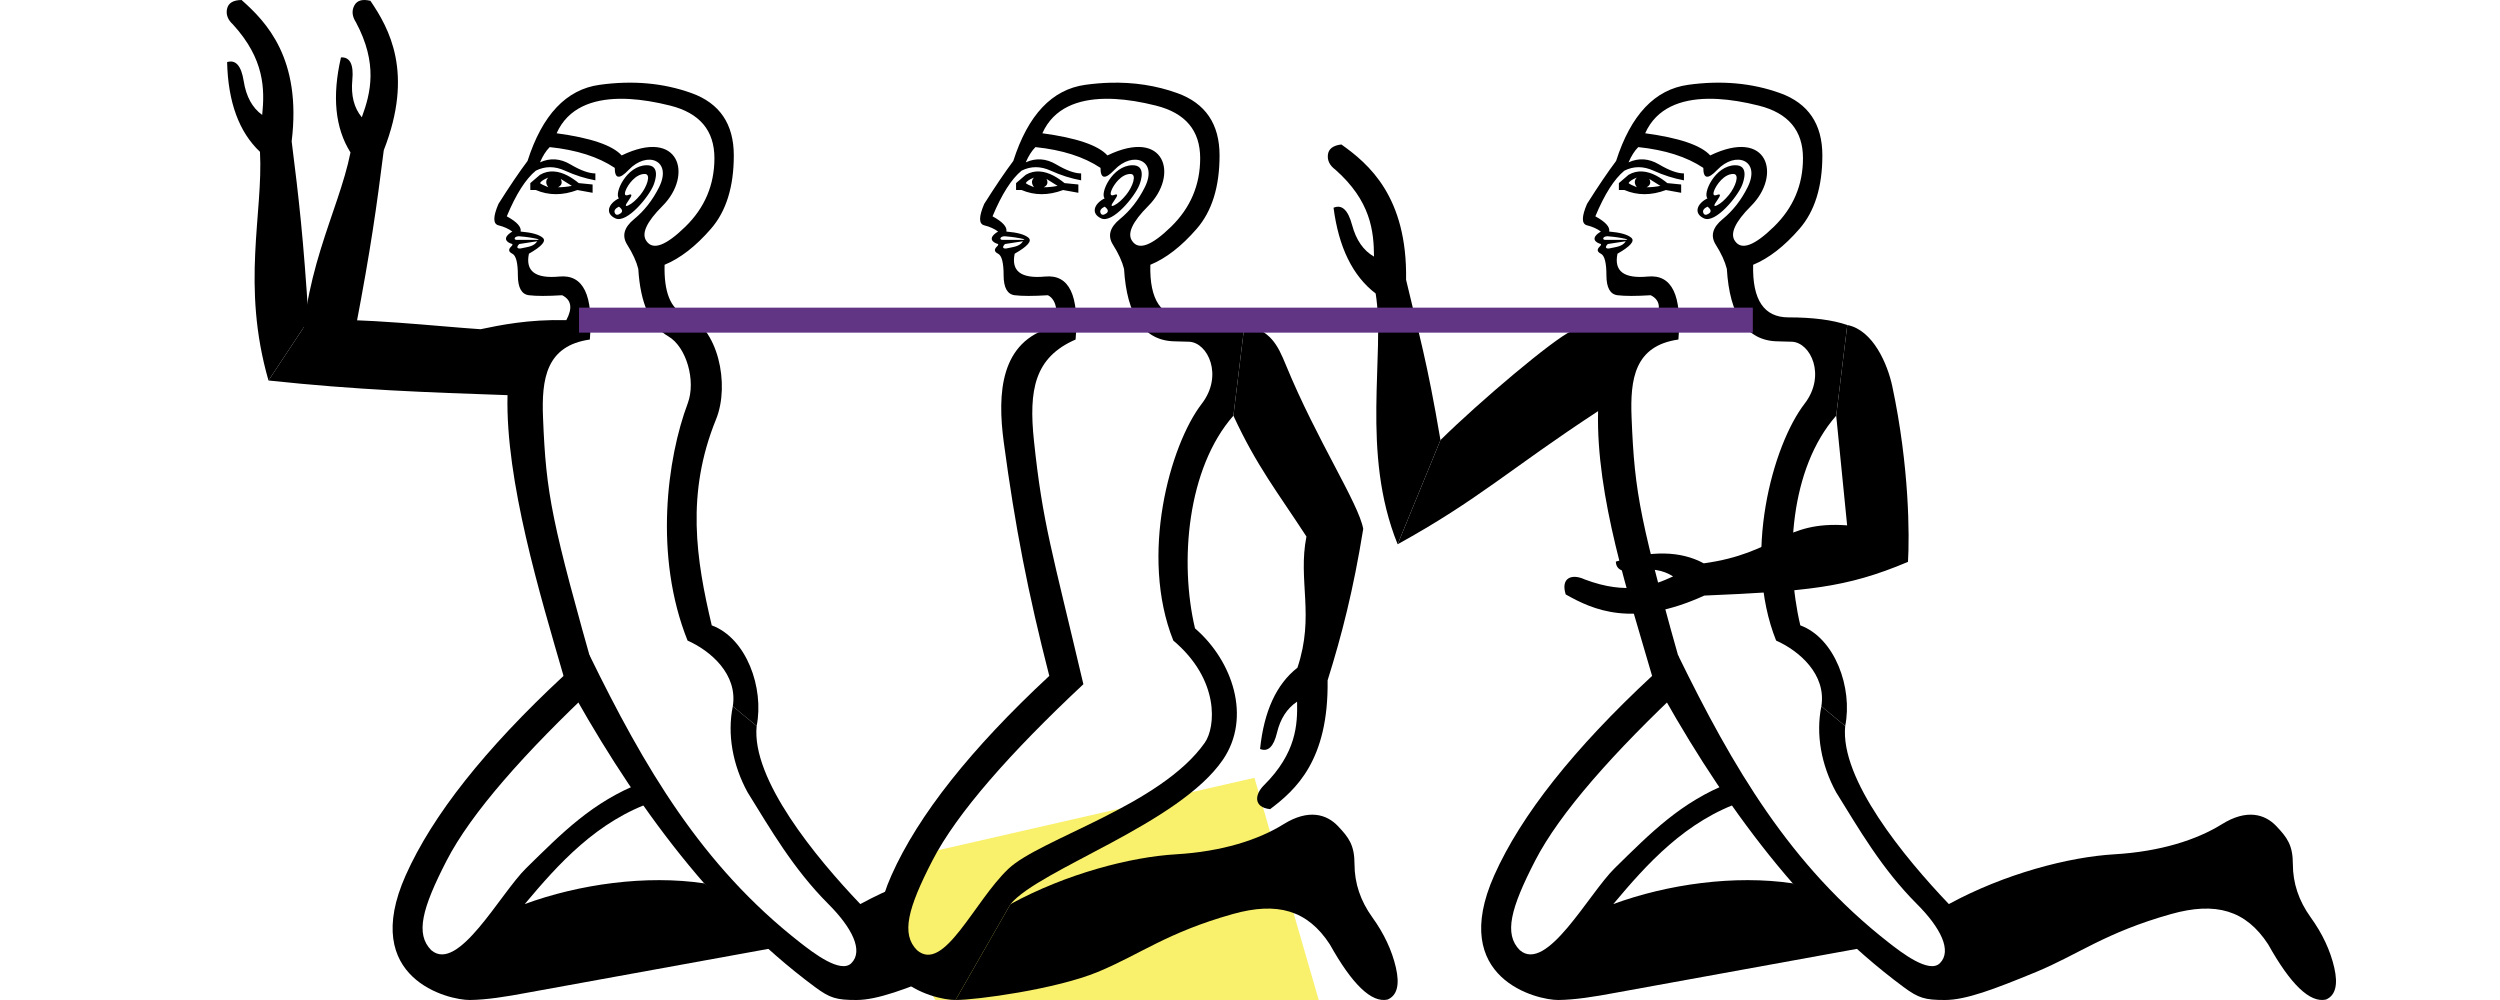
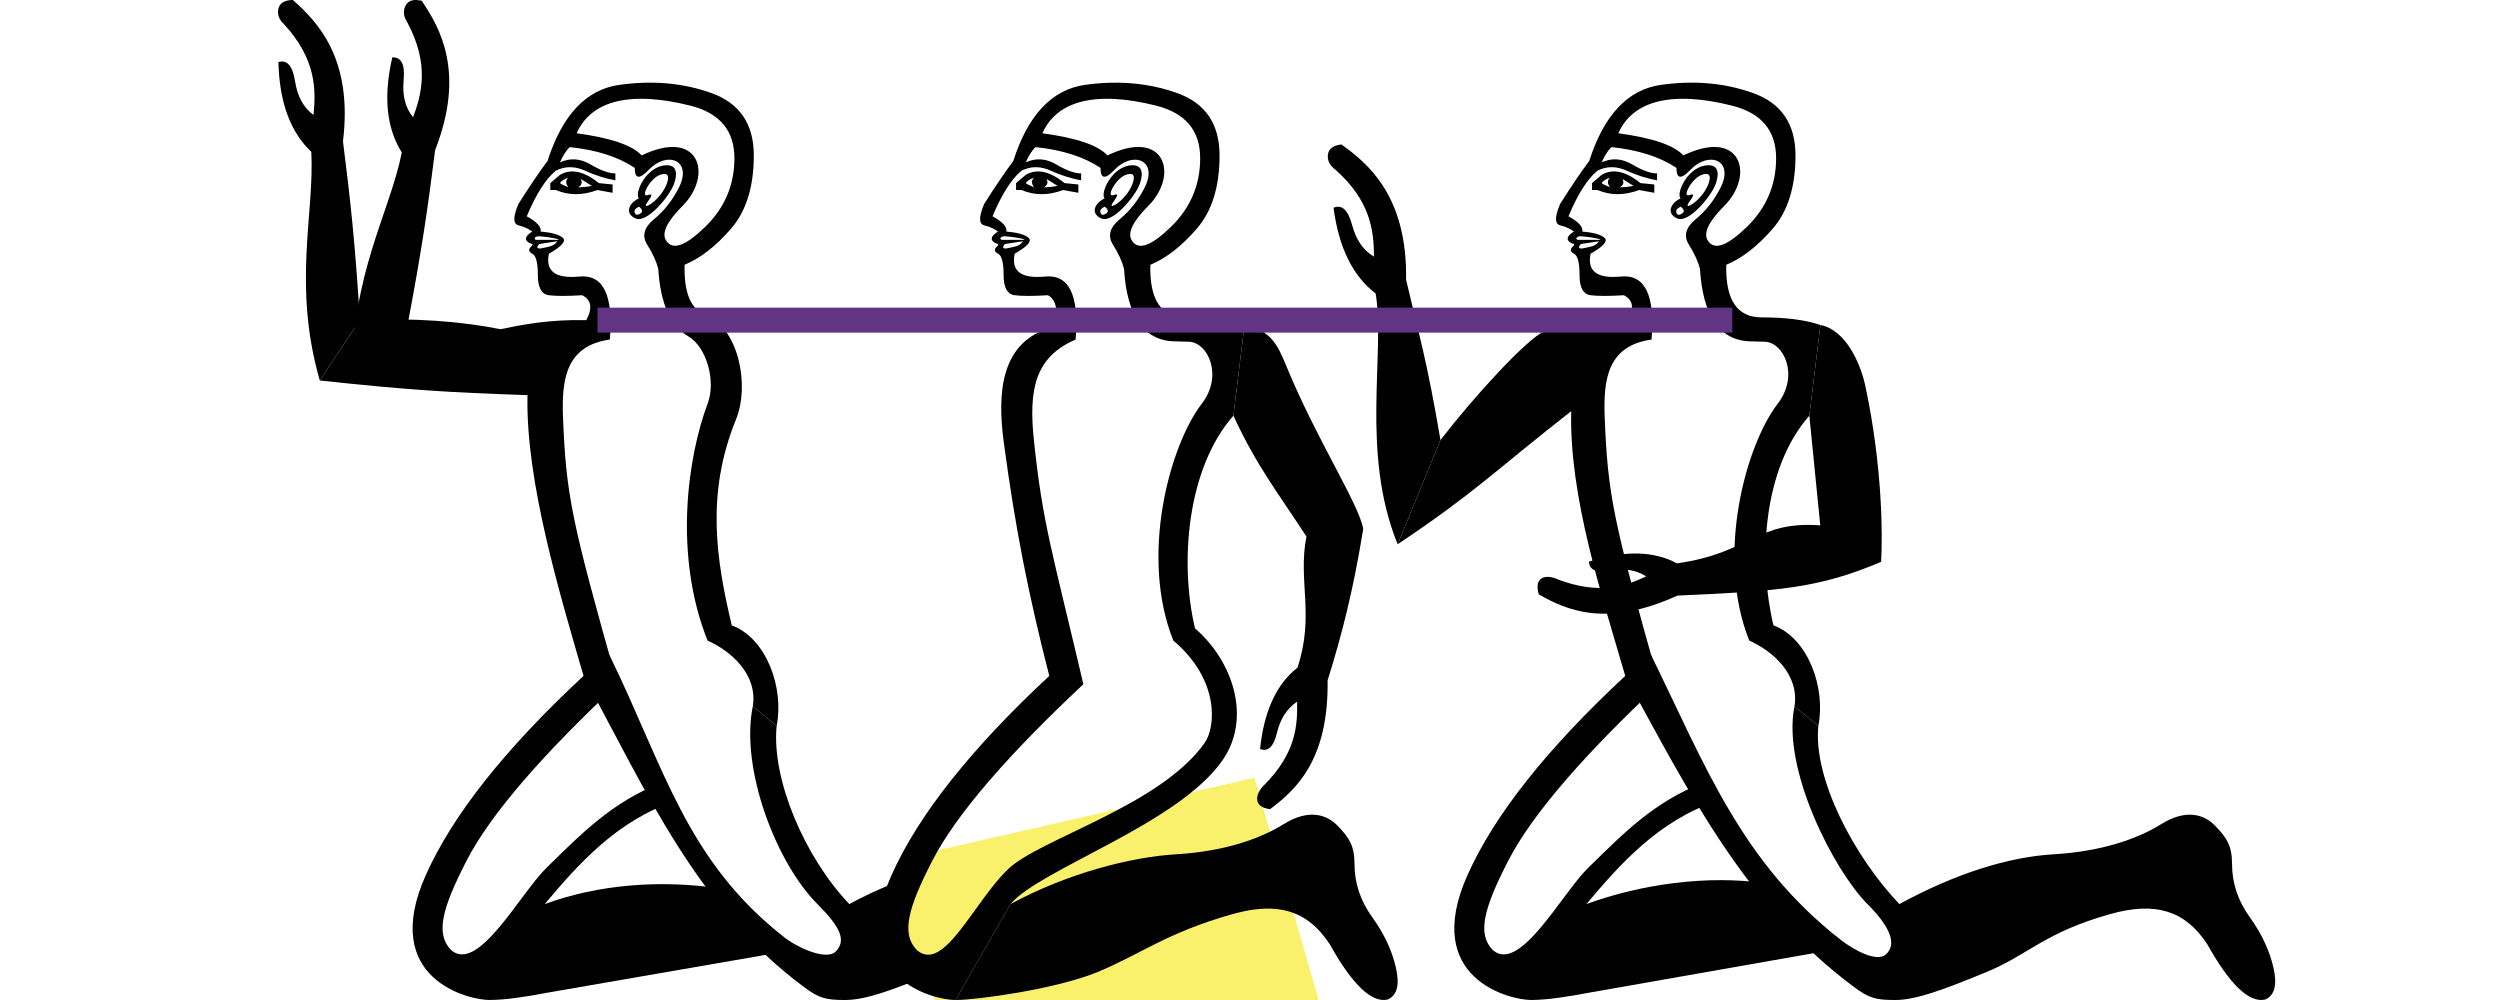
<svg xmlns="http://www.w3.org/2000/svg" width="2500" height="1000" version="1.1" id="svg1">
  <defs id="defs1" />
-   <path id="path18" style="fill:#000000;stroke:none;stroke-width:1" d="m 1847.281,324.994 c -14.766,-5.076 -34.378,-7.615 -58.834,-7.615 -24.456,0 -36.222,-17.535 -35.299,-52.604 15.688,-6.46 31.146,-18.456 46.373,-35.99 15.227,-17.534 22.842,-41.988 22.842,-73.365 0,-31.377 -14.074,-52.142 -42.221,-62.293 -28.147,-10.151 -58.832,-12.919 -92.055,-8.305 -33.223,4.614 -57.219,29.99 -71.984,76.133 -8.306,11.074 -17.994,25.38 -29.068,42.914 -5.537,12.92 -5.537,20.069 0,21.453 5.537,1.384 10.152,3.464 13.844,6.232 -11.299,6.779 -5.017,11.203 0,12.457 0.306,0.814 0.142,1.245 -1.383,2.77 -2.769,2.769 -2.309,5.074 1.383,6.92 3.691,1.846 5.539,9.001 5.539,21.459 0,12.458 3.689,19.147 11.072,20.07 7.383,0.923 18.457,0.923 33.223,0 9.229,4.614 10.612,12.919 4.152,24.916 -37.837,-0.923 -65.752,2.769 -83.748,11.074 -17.996,8.306 -90.684,69.466 -130.647,108.854 l -42.821,104.19 c 81.525,-44.956 111.563,-74.916 200.433,-133.114 -2.14,85.519 30.544,183.602 54.014,264.754 -78.442,72.905 -131.044,139.353 -157.807,199.338 -46.332,103.847 43.209,124.963 64.075,124.75 16.746,-0.17 36.32,-3.288 57.935,-7.369 l 254.208,-46.22 -77.782,-63.052 c -57.871,-8.649 -125.246,0.805 -179.411,20.719 33.318,-39.755 72.277,-83.498 130.109,-102.868 l -13.305,-18.509 c -49.373,19.38 -79.143,49.938 -115.281,85.354 -26.253,25.728 -68.03,105.375 -94.997,82.163 -16.15,-16.15 -9.168,-41.977 15.287,-89.503 24.456,-47.527 78.15,-108.196 151.055,-176.487 -46.277,-163.512 -51.526,-189.55 -54.603,-266.764 -1.537,-38.555 3.066,-71.673 46.818,-77.929 3.691,-44.297 -6.461,-65.292 -30.455,-62.984 -23.994,2.307 -34.143,-5.308 -30.451,-22.842 12.92,-7.383 17.535,-12.688 13.844,-15.918 -3.691,-3.23 -11.076,-5.306 -22.15,-6.229 0.923,-4.614 -3.691,-9.691 -13.842,-15.229 9.229,-22.148 18.919,-37.374 29.07,-45.68 9.228,-4.614 18.917,-4.614 29.068,0 10.151,4.614 20.304,7.844 30.455,9.689 v -6.922 c -6.46,0 -14.765,-3 -24.916,-8.998 -10.151,-5.999 -20.304,-6.69 -30.455,-2.076 2.769,-6.46 5.998,-11.537 9.69,-15.229 26.763,2.769 48.447,9.69 65.059,20.764 0,11.074 4.615,11.766 13.844,2.076 18.629,-19.561 43.973,-9.736 30.453,17.305 -6.46,12.92 -14.765,23.534 -24.916,31.84 -10.151,8.306 -12.457,16.842 -6.92,25.609 5.537,8.767 9.229,16.84 11.074,24.223 2.769,46.142 19.34,71.947 50.717,72.408 5.03,0.074 9.838,0.187 14.416,0.4 18.762,0.873 34.309,33.804 12.582,62.012 -31.893,41.408 -62.384,151.932 -28.441,236.824 23.113,10.274 50.349,33.77 45.246,65.732 l 23.846,19.707 c 7.619,-38.244 -10.274,-87.891 -44.908,-100.648 -15.655,-66.114 -10.423,-157.057 35.902,-209.699 z M 1707.148,98.797 c 3.676,-0.076 7.367,0.005 11.045,0.213 12.228,0.692 25.725,2.885 40.49,6.576 29.531,7.383 44.299,24.916 44.299,52.602 0,26.763 -9.691,49.603 -29.07,68.521 -19.38,18.918 -32.298,23.764 -38.758,14.535 -5.537,-7.383 -0.232,-19.149 15.918,-35.299 30.835,-30.835 17.064,-78.477 -40.836,-50.525 -9.229,-10.151 -30.915,-17.536 -65.061,-22.15 11.442,-25.744 36.242,-33.941 61.973,-34.473 z M 1607.427,236.248 c 1.37,-0.044 9.991,0.962 14.244,1.812 1.829,0.366 5.482,0.875 5.506,1.799 h -22.146 c -2.82,0 -2.614,-3.45 2.397,-3.611 z m 18.369,4.996 c -3.222,5.31 -9.773,5.697 -15.226,6.92 -3.795,1.063 -6.756,-0.167 -2.772,-4.152 z m 109.225,-76.004 c -20.002,0.409 -32.494,28.149 -27.553,33.091 -10.727,5.364 -14.127,15.225 -3.462,20.072 11.483,5.219 33.469,-21.734 38.065,-33.223 1.775,-4.437 7.108,-20.23 -7.05,-19.941 z m -1.618,8.73 c 6.655,0.121 2.033,12.942 -4.481,20.903 -4.153,5.076 -8.077,8.534 -11.768,10.38 -3.691,1.846 -3.691,0.229 0,-4.846 3.691,-5.076 3.691,-6.918 0,-5.534 -3.691,1.384 -4.612,-0.232 -2.766,-4.846 2.008,-5.019 9.621,-16.228 19.015,-16.057 z m -25.935,32.669 c 3.691,2.769 4.15,5.074 1.382,6.92 -2.769,1.846 -4.615,1.615 -5.538,-0.692 -0.923,-2.307 0.465,-4.382 4.156,-6.228 z m -65.308,-35.182 c -4.449,-0.228 -9.044,0.685 -13.598,3.341 l -9.69,8.306 v 6.922 h 5.538 c 12.92,5.537 26.763,5.537 41.529,0 l 15.226,2.768 v -8.306 l -13.845,-1.384 c -6.305,-5.123 -15.374,-11.145 -25.161,-11.647 z m -5.294,6.109 c -2.769,2.769 -2.769,5.999 0,9.69 -4.614,-1.846 -7.381,-3.229 -8.304,-4.152 0.923,-1.846 3.69,-3.693 8.304,-5.538 z m 12.46,1.386 11.074,6.922 c -4.614,0.923 -9.228,1.382 -13.842,1.382 3.691,-1.846 4.614,-4.613 2.768,-8.304 z" />
-   <path id="path13" style="fill:#000000;stroke:none;stroke-width:1" d="m 1677.983,655.032 -25.886,20.875 c 63.35,116.335 144.525,231.977 251.533,311.172 14.912,11.036 21.286,12.922 41.23,12.922 20.943,0 49.232,-10.716 91.238,-28.029 41.997,-17.334 68.968,-39.374 135.041,-57.935 44.687,-12.553 74.745,-3.839 97.014,30.29 22.542,40.35 41.81,58.762 57.804,55.232 9.483,-4.076 12.249,-14.718 8.299,-31.927 -3.951,-17.209 -11.831,-34.008 -23.642,-50.395 -11.812,-16.387 -17.73,-34.067 -17.752,-53.041 -0.02,-18.975 -5.596,-26.613 -16.725,-38.259 -11.127,-11.641 -29.217,-17.326 -54.273,-1.707 -25.057,15.615 -61.592,27.377 -107.471,30.066 -45.879,2.69 -109.942,19.549 -165.535,49.774 -44.527,-46.657 -108.996,-124.918 -103.648,-178.059 l -23.846,-19.707 c -5.702,27.808 -0.184,58.636 14.752,85.961 22.529,36.208 45.42,76.374 80.851,111.805 23.564,23.564 35.319,46.739 22.952,59.106 -10.781,10.781 -38.36,-10.534 -51.326,-20.684 -98.651,-77.039 -155.929,-175.621 -210.612,-287.461 z" />
+   <path id="path18" style="fill:#000000;stroke:none;stroke-width:1" d="m 1820.41,324.994 c -14.766,-5.076 -34.378,-7.615 -58.834,-7.615 -24.456,0 -36.222,-17.535 -35.299,-52.604 15.688,-6.46 31.146,-18.456 46.373,-35.99 15.227,-17.534 22.842,-41.988 22.842,-73.365 0,-31.377 -14.074,-52.142 -42.221,-62.293 -28.147,-10.151 -58.832,-12.919 -92.055,-8.305 -33.223,4.614 -57.219,29.99 -71.984,76.133 -8.306,11.074 -17.994,25.38 -29.068,42.914 -5.537,12.92 -5.537,20.069 0,21.453 5.537,1.384 10.152,3.464 13.844,6.232 -11.299,6.779 -5.017,11.203 0,12.457 0.306,0.814 0.142,1.245 -1.383,2.77 -2.769,2.769 -2.309,5.074 1.383,6.92 3.691,1.846 5.539,9.001 5.539,21.459 0,12.458 3.689,19.147 11.072,20.07 7.383,0.923 18.457,0.923 33.223,0 9.229,4.614 10.612,12.919 4.152,24.916 -37.837,-0.923 -65.752,2.769 -83.748,11.074 -17.996,8.306 -70.178,65.223 -103.777,108.854 l -42.821,104.19 c 78.696,-52.734 93.885,-70.673 173.563,-133.114 -2.14,85.519 30.544,183.602 54.014,264.754 -78.442,72.905 -131.044,139.353 -157.807,199.338 -46.332,103.847 43.209,124.963 64.075,124.75 16.746,-0.17 36.32,-3.288 57.935,-7.369 l 237.208,-41.72 -60.782,-67.552 c -57.871,-8.649 -125.246,0.805 -179.411,20.719 33.318,-39.755 72.277,-83.498 130.109,-102.868 l -13.305,-18.509 c -49.373,19.38 -79.143,49.938 -115.281,85.354 -26.253,25.728 -68.03,105.375 -94.997,82.163 -16.15,-16.15 -9.168,-41.977 15.287,-89.503 24.456,-47.527 78.15,-108.196 151.055,-176.487 -46.277,-163.512 -51.526,-189.55 -54.603,-266.764 -1.537,-38.555 3.066,-71.673 46.818,-77.929 3.691,-44.297 -6.461,-65.292 -30.455,-62.984 -23.994,2.307 -34.143,-5.308 -30.451,-22.842 12.92,-7.383 17.535,-12.688 13.844,-15.918 -3.691,-3.23 -11.076,-5.306 -22.15,-6.229 0.923,-4.614 -3.691,-9.691 -13.842,-15.229 9.229,-22.148 18.919,-37.374 29.07,-45.68 9.228,-4.614 18.917,-4.614 29.068,0 10.151,4.614 20.304,7.844 30.455,9.689 v -6.922 c -6.46,0 -14.765,-3 -24.916,-8.998 -10.151,-5.999 -20.304,-6.69 -30.455,-2.076 2.769,-6.46 5.998,-11.537 9.69,-15.229 26.763,2.769 48.447,9.69 65.059,20.764 0,11.074 4.615,11.766 13.844,2.076 18.629,-19.561 43.973,-9.736 30.453,17.305 -6.46,12.92 -14.765,23.534 -24.916,31.84 -10.151,8.306 -12.457,16.842 -6.92,25.609 5.537,8.767 9.229,16.84 11.074,24.223 2.769,46.142 19.34,71.947 50.717,72.408 5.03,0.074 9.838,0.187 14.416,0.4 18.762,0.873 34.309,33.804 12.582,62.012 -31.893,41.408 -62.384,151.932 -28.441,236.824 23.113,10.274 50.349,33.77 45.246,65.732 l 23.846,19.707 c 7.619,-38.244 -10.274,-87.891 -44.908,-100.648 -15.655,-66.114 -10.423,-157.057 35.902,-209.699 z M 1680.278,98.797 c 3.676,-0.076 7.367,0.005 11.045,0.213 12.228,0.692 25.725,2.885 40.49,6.576 29.531,7.383 44.299,24.916 44.299,52.602 0,26.763 -9.691,49.603 -29.07,68.521 -19.38,18.918 -32.298,23.764 -38.758,14.535 -5.537,-7.383 -0.232,-19.149 15.918,-35.299 30.835,-30.835 17.064,-78.477 -40.836,-50.525 -9.229,-10.151 -30.915,-17.536 -65.061,-22.15 11.442,-25.744 36.242,-33.941 61.973,-34.473 z m -99.721,137.451 c 1.37,-0.044 9.991,0.962 14.244,1.812 1.829,0.366 5.482,0.875 5.506,1.799 h -22.146 c -2.82,0 -2.614,-3.45 2.397,-3.611 z m 18.369,4.996 c -3.222,5.31 -9.773,5.697 -15.226,6.92 -3.795,1.063 -6.756,-0.167 -2.772,-4.152 z m 109.225,-76.004 c -20.002,0.409 -32.494,28.149 -27.553,33.091 -10.727,5.364 -14.127,15.225 -3.462,20.072 11.483,5.219 33.469,-21.734 38.065,-33.223 1.775,-4.437 7.108,-20.23 -7.05,-19.941 z m -1.618,8.73 c 6.655,0.121 2.033,12.942 -4.481,20.903 -4.153,5.076 -8.077,8.534 -11.768,10.38 -3.691,1.846 -3.691,0.229 0,-4.846 3.691,-5.076 3.691,-6.918 0,-5.534 -3.691,1.384 -4.612,-0.232 -2.766,-4.846 2.008,-5.019 9.621,-16.228 19.015,-16.057 z m -25.935,32.669 c 3.691,2.769 4.15,5.074 1.382,6.92 -2.769,1.846 -4.615,1.615 -5.538,-0.692 -0.923,-2.307 0.465,-4.382 4.156,-6.228 z m -65.308,-35.182 c -4.449,-0.228 -9.044,0.685 -13.598,3.341 l -9.69,8.306 v 6.922 h 5.538 c 12.92,5.537 26.763,5.537 41.529,0 l 15.226,2.768 v -8.306 l -13.845,-1.384 c -6.305,-5.123 -15.374,-11.145 -25.161,-11.647 z m -5.294,6.109 c -2.769,2.769 -2.769,5.999 0,9.69 -4.614,-1.846 -7.381,-3.229 -8.304,-4.152 0.923,-1.846 3.69,-3.693 8.304,-5.538 z m 12.46,1.386 11.074,6.922 c -4.614,0.923 -9.228,1.382 -13.842,1.382 3.691,-1.846 4.614,-4.613 2.768,-8.304 z" />
+   <path id="path13" style="fill:#000000;stroke:none;stroke-width:1" d="m 1651.112,655.032 -25.886,20.875 c 63.35,116.335 121.897,231.977 228.906,311.172 14.912,11.036 21.286,12.922 41.23,12.922 20.943,0 49.232,-10.716 91.238,-28.029 41.997,-17.334 57.655,-39.374 123.727,-57.935 44.687,-12.553 74.745,-3.839 97.014,30.29 22.542,40.35 41.81,58.762 57.804,55.232 9.483,-4.076 12.249,-14.718 8.299,-31.927 -3.951,-17.209 -11.831,-34.008 -23.642,-50.395 -11.812,-16.387 -17.73,-34.067 -17.752,-53.041 -0.02,-18.975 -5.596,-26.613 -16.725,-38.259 -11.127,-11.641 -29.217,-17.326 -54.273,-1.707 -25.057,15.615 -61.592,27.377 -107.471,30.066 -45.879,2.69 -98.628,19.549 -154.221,49.774 -44.527,-46.657 -86.368,-124.918 -81.021,-178.059 l -23.846,-19.707 c -12.89,62.862 39.702,164.492 72.975,197.766 23.564,23.564 29.391,40.582 18.417,50.329 -9.288,8.249 -32.41,-4.586 -45.377,-14.736 -98.651,-77.039 -134.716,-172.793 -189.399,-284.632 z" />
  <path d="m 1440.469,440.075 c -13.611,-80.108 -21.17,-104.049 -34.393,-160.312 1.378,-83.287 -37.736,-116.132 -64.692,-135.292 -8.296,0.976 -12.788,4.378 -13.477,10.201 -0.69,5.823 1.801,10.825 7.47,15.01 35.214,31.167 38.493,61.13 38.618,86.928 -10.577,-6.034 -17.886,-16.578 -21.922,-31.631 -4.036,-15.053 -10.21,-20.797 -18.525,-17.23 5.154,39.669 19.195,68.266 42.123,85.787 9.796,60.641 -15.359,158.703 21.977,250.729 z" style="fill:#000000;stroke:none;stroke-width:1" id="path1" />
-   <path d="m 1584.597,579.38 c 42.525,16.135 68.412,6.328 88.491,-2.977 -10.037,-6.44 -22.015,-8.405 -35.935,-5.897 -13.92,2.508 -21.02,-0.452 -21.304,-8.88 35.511,-11.36 64.818,-10.791 87.922,1.71 73.387,-10.132 79.207,-42.721 143.363,-37.967 l -10.928,-109.706 11.074,-90.67 c 26.029,5.112 40.402,39.678 44.975,61.149 17.218,80.826 17.29,150.093 15.726,175.733 -62.793,26.542 -102.202,29.277 -203.648,33.705 -71.572,32.578 -111.223,14.325 -138.627,-1.15 -5.224,-16.645 6.074,-20.996 18.891,-15.051 z" style="fill:#000000;stroke:none;stroke-width:1" id="path1-7" />
-   <path id="path29" style="fill:#000000;stroke:none;stroke-width:1" d="m 685.025,314.596 c -14.608,-5.54 -21.148,-22.818 -20.437,-49.82 15.688,-6.46 31.146,-18.456 46.373,-35.99 15.227,-17.534 22.842,-41.988 22.842,-73.365 0,-31.377 -14.074,-52.142 -42.221,-62.293 -28.147,-10.151 -58.832,-12.919 -92.055,-8.305 -33.223,4.614 -57.219,29.99 -71.984,76.133 -8.306,11.074 -17.994,25.38 -29.068,42.914 -5.537,12.92 -5.537,20.069 0,21.453 5.537,1.384 10.152,3.464 13.844,6.232 -11.299,6.779 -5.017,11.203 0,12.457 0.306,0.814 0.142,1.245 -1.383,2.77 -2.769,2.769 -2.309,5.074 1.383,6.92 3.691,1.846 5.539,9.001 5.539,21.459 0,12.458 3.689,19.147 11.072,20.07 7.383,0.923 18.457,0.923 33.223,0 9.229,4.614 10.612,12.919 4.152,24.916 -37.837,-0.923 -66.347,5.022 -85.748,9.074 -44.866,-3.008 -118.469,-11.455 -171.953,-9.234 l -40.12,60.506 c 88.544,9.476 157.39,11.836 239.038,14.658 -2.14,85.519 32.544,199.602 56.014,280.754 -78.442,72.905 -131.044,139.353 -157.807,199.338 -46.332,103.847 43.209,124.963 64.075,124.75 16.746,-0.17 36.32,-3.288 57.935,-7.369 l 254.208,-46.22 -77.782,-63.052 c -57.871,-8.649 -125.246,0.805 -179.411,20.719 33.318,-39.755 72.277,-83.498 130.109,-102.868 l -13.305,-18.509 c -49.373,19.38 -79.143,49.938 -115.281,85.354 -26.253,25.728 -68.03,105.375 -94.997,82.163 -16.15,-16.15 -9.168,-41.977 15.287,-89.503 24.456,-47.527 78.15,-108.196 151.055,-176.487 -46.277,-163.512 -51.526,-189.55 -54.603,-266.764 -1.537,-38.555 3.066,-71.673 46.818,-77.929 3.691,-44.297 -6.461,-65.292 -30.455,-62.984 -23.994,2.307 -34.143,-5.308 -30.451,-22.842 12.92,-7.383 17.535,-12.688 13.844,-15.918 -3.691,-3.23 -11.076,-5.306 -22.15,-6.229 0.923,-4.614 -3.691,-9.691 -13.842,-15.229 9.229,-22.148 18.919,-37.374 29.07,-45.68 9.228,-4.614 18.917,-4.614 29.068,0 10.151,4.614 20.304,7.844 30.455,9.689 v -6.922 c -6.46,0 -14.765,-3 -24.916,-8.998 -10.151,-5.999 -20.304,-6.69 -30.455,-2.076 2.769,-6.46 5.998,-11.537 9.69,-15.229 26.763,2.769 48.447,9.69 65.059,20.764 0,11.074 4.615,11.766 13.844,2.076 18.629,-19.561 43.973,-9.736 30.453,17.305 -6.46,12.92 -14.765,23.534 -24.916,31.84 -10.151,8.306 -12.457,16.842 -6.92,25.609 5.537,8.767 9.229,16.84 11.074,24.223 2.079,34.657 12.301,57.198 30.023,67.43 18.008,10.397 27.912,44.399 19.408,67.037 -20.484,54.526 -34.1,152.286 -0.157,237.178 23.113,10.274 50.349,33.77 45.246,65.732 l 23.846,19.707 c 7.619,-38.244 -10.274,-87.891 -44.908,-100.648 -15.655,-66.114 -25.967,-131.659 4.29,-206.028 14.206,-34.917 1.998,-92.222 -31.009,-104.74 z M 618.588,98.797 c 3.676,-0.076 7.367,0.005 11.045,0.213 12.228,0.692 25.725,2.885 40.49,6.576 29.531,7.383 44.299,24.916 44.299,52.602 0,26.763 -9.691,49.603 -29.07,68.521 -19.38,18.918 -32.298,23.764 -38.758,14.535 -5.537,-7.383 -0.232,-19.149 15.918,-35.299 30.835,-30.835 17.064,-78.477 -40.836,-50.525 -9.229,-10.151 -30.915,-17.536 -65.061,-22.15 11.442,-25.744 36.242,-33.941 61.973,-34.473 z m -99.721,137.451 c 1.37,-0.044 9.991,0.962 14.244,1.812 1.829,0.366 5.482,0.875 5.506,1.799 h -22.146 c -2.82,0 -2.614,-3.45 2.397,-3.611 z m 18.369,4.996 c -3.222,5.31 -9.773,5.697 -15.226,6.92 -3.795,1.063 -6.756,-0.167 -2.772,-4.152 z m 109.225,-76.004 c -20.002,0.409 -32.494,28.149 -27.553,33.091 -10.727,5.364 -14.127,15.225 -3.462,20.072 11.483,5.219 33.469,-21.734 38.065,-33.223 1.775,-4.437 7.108,-20.23 -7.05,-19.941 z m -1.618,8.73 c 6.655,0.121 2.033,12.942 -4.481,20.903 -4.153,5.076 -8.077,8.534 -11.768,10.38 -3.691,1.846 -3.691,0.229 0,-4.846 3.691,-5.076 3.691,-6.918 0,-5.534 -3.691,1.384 -4.612,-0.232 -2.766,-4.846 2.008,-5.019 9.621,-16.228 19.015,-16.057 z m -25.935,32.669 c 3.691,2.769 4.15,5.074 1.382,6.92 -2.769,1.846 -4.615,1.615 -5.538,-0.692 -0.923,-2.307 0.465,-4.382 4.156,-6.228 z m -65.308,-35.182 c -4.449,-0.228 -9.044,0.685 -13.598,3.341 l -9.69,8.306 v 6.922 h 5.538 c 12.92,5.537 26.763,5.537 41.529,0 l 15.226,2.768 v -8.306 l -13.845,-1.384 c -6.305,-5.123 -15.374,-11.145 -25.161,-11.647 z m -5.294,6.109 c -2.769,2.769 -2.769,5.999 0,9.69 -4.614,-1.846 -7.381,-3.229 -8.304,-4.152 0.923,-1.846 3.69,-3.693 8.304,-5.538 z m 12.46,1.386 11.074,6.922 c -4.614,0.923 -9.228,1.382 -13.842,1.382 3.691,-1.846 4.614,-4.613 2.768,-8.304 z" />
-   <path id="path30" style="fill:#000000;stroke:none;stroke-width:1" d="m 589.423,655.032 -25.886,20.875 c 63.35,116.335 144.525,231.977 251.533,311.172 C 829.983,998.114 836.357,1000 856.301,1000 c 20.943,0 49.232,-10.716 91.238,-28.029 41.997,-17.334 68.968,-39.374 135.041,-57.935 44.687,-12.553 74.745,-3.839 97.014,30.29 22.542,40.35 41.81,58.762 57.804,55.232 9.483,-4.076 12.249,-14.718 8.299,-31.927 -3.951,-17.209 -11.831,-34.008 -23.642,-50.395 -11.812,-16.387 -17.73,-34.067 -17.752,-53.041 -0.02,-18.975 -5.596,-26.613 -16.725,-38.259 -11.127,-11.641 -29.217,-17.326 -54.273,-1.707 -25.057,15.615 -61.592,27.377 -107.471,30.066 -45.879,2.69 -109.942,19.549 -165.535,49.774 C 815.774,857.414 751.305,779.153 756.653,726.012 l -23.846,-19.707 c -5.702,27.808 -0.184,58.636 14.752,85.961 22.529,36.208 45.42,76.374 80.851,111.805 23.564,23.564 35.319,46.739 22.952,59.106 -10.781,10.781 -38.36,-10.534 -51.326,-20.684 -98.651,-77.039 -155.929,-175.621 -210.612,-287.461 z" />
+   <path d="m 1557.727,579.38 c 42.525,16.135 68.412,6.328 88.491,-2.977 -10.037,-6.44 -22.015,-8.405 -35.935,-5.897 -13.92,2.508 -21.02,-0.452 -21.304,-8.88 35.511,-11.36 64.818,-10.791 87.922,1.71 73.387,-10.132 79.207,-42.721 143.363,-37.967 l -10.928,-109.706 11.074,-90.67 c 26.029,5.112 40.402,39.678 44.975,61.149 17.218,80.826 17.29,150.093 15.726,175.733 -62.793,26.542 -102.202,29.277 -203.648,33.705 -71.572,32.578 -111.223,14.325 -138.627,-1.15 -5.224,-16.645 6.074,-20.996 18.891,-15.051 z" style="fill:#000000;stroke:none;stroke-width:1" id="path1-7" />
+   <path id="path29" style="fill:#000000;stroke:none;stroke-width:1" d="m 705.025,314.596 c -14.608,-5.54 -21.148,-22.818 -20.437,-49.82 15.688,-6.46 31.146,-18.456 46.373,-35.99 15.227,-17.534 22.842,-41.988 22.842,-73.365 0,-31.377 -14.074,-52.142 -42.221,-62.293 -28.147,-10.151 -58.832,-12.919 -92.055,-8.305 -33.223,4.614 -57.219,29.99 -71.984,76.133 -8.306,11.074 -17.994,25.38 -29.068,42.914 -5.537,12.92 -5.537,20.069 0,21.453 5.537,1.384 10.152,3.464 13.844,6.232 -11.299,6.779 -5.017,11.203 0,12.457 0.306,0.814 0.142,1.245 -1.383,2.77 -2.769,2.769 -2.309,5.074 1.383,6.92 3.691,1.846 5.539,9.001 5.539,21.459 0,12.458 3.689,19.147 11.072,20.07 7.383,0.923 18.457,0.923 33.223,0 9.229,4.614 10.612,12.919 4.152,24.916 -37.837,-0.923 -66.347,5.022 -85.748,9.074 -39.209,-7.958 -87.155,-11.455 -140.64,-9.234 l -40.12,60.506 c 88.544,9.476 126.076,11.836 207.724,14.658 -2.14,85.519 32.544,199.602 56.014,280.754 -78.442,72.905 -131.044,139.353 -157.807,199.338 -46.332,103.847 43.209,124.963 64.075,124.75 16.746,-0.17 36.32,-3.288 57.935,-7.369 l 232.208,-40.22 -60.782,-64.052 c -57.871,-8.649 -120.246,-4.195 -174.411,15.719 33.318,-39.755 72.277,-83.498 130.109,-102.868 l -13.305,-18.509 c -49.373,19.38 -79.143,49.938 -115.281,85.354 -26.253,25.728 -68.03,105.375 -94.997,82.163 -16.15,-16.15 -9.168,-41.977 15.287,-89.503 24.456,-47.527 78.15,-108.196 151.055,-176.487 -46.277,-163.512 -51.526,-189.55 -54.603,-266.764 -1.537,-38.555 3.066,-71.673 46.818,-77.929 3.691,-44.297 -6.461,-65.292 -30.455,-62.984 -23.994,2.307 -34.143,-5.308 -30.451,-22.842 12.92,-7.383 17.535,-12.688 13.844,-15.918 -3.691,-3.23 -11.076,-5.306 -22.15,-6.229 0.923,-4.614 -3.691,-9.691 -13.842,-15.229 9.229,-22.148 18.919,-37.374 29.07,-45.68 9.228,-4.614 18.917,-4.614 29.068,0 10.151,4.614 20.304,7.844 30.455,9.689 v -6.922 c -6.46,0 -14.765,-3 -24.916,-8.998 -10.151,-5.999 -20.304,-6.69 -30.455,-2.076 2.769,-6.46 5.998,-11.537 9.69,-15.229 26.763,2.769 48.447,9.69 65.059,20.764 0,11.074 4.615,11.766 13.844,2.076 18.629,-19.561 43.973,-9.736 30.453,17.305 -6.46,12.92 -14.765,23.534 -24.916,31.84 -10.151,8.306 -12.457,16.842 -6.92,25.609 5.537,8.767 9.229,16.84 11.074,24.223 2.079,34.657 12.301,57.198 30.023,67.43 18.008,10.397 27.912,44.399 19.408,67.037 -20.484,54.526 -34.1,152.286 -0.157,237.178 23.113,10.274 50.349,33.77 45.246,65.732 l 23.846,19.707 c 7.619,-38.244 -10.274,-87.891 -44.908,-100.648 -15.655,-66.114 -25.967,-131.659 4.29,-206.028 14.206,-34.917 1.998,-92.222 -31.009,-104.74 z M 638.588,98.797 c 3.676,-0.076 7.367,0.005 11.045,0.213 12.228,0.692 25.725,2.885 40.49,6.576 29.531,7.383 44.299,24.916 44.299,52.602 0,26.763 -9.691,49.603 -29.07,68.521 -19.38,18.918 -32.298,23.764 -38.758,14.535 -5.537,-7.383 -0.232,-19.149 15.918,-35.299 30.835,-30.835 17.064,-78.477 -40.836,-50.525 -9.229,-10.151 -30.915,-17.536 -65.061,-22.15 11.442,-25.744 36.242,-33.941 61.973,-34.473 z m -99.721,137.451 c 1.37,-0.044 9.991,0.962 14.244,1.812 1.829,0.366 5.482,0.875 5.506,1.799 h -22.146 c -2.82,0 -2.614,-3.45 2.397,-3.611 z m 18.369,4.996 c -3.222,5.31 -9.773,5.697 -15.226,6.92 -3.795,1.063 -6.756,-0.167 -2.772,-4.152 z m 109.225,-76.004 c -20.002,0.409 -32.494,28.149 -27.553,33.091 -10.727,5.364 -14.127,15.225 -3.462,20.072 11.483,5.219 33.469,-21.734 38.065,-33.223 1.775,-4.437 7.108,-20.23 -7.05,-19.941 z m -1.618,8.73 c 6.655,0.121 2.033,12.942 -4.481,20.903 -4.153,5.076 -8.077,8.534 -11.768,10.38 -3.691,1.846 -3.691,0.229 0,-4.846 3.691,-5.076 3.691,-6.918 0,-5.534 -3.691,1.384 -4.612,-0.232 -2.766,-4.846 2.008,-5.019 9.621,-16.228 19.015,-16.057 z m -25.935,32.669 c 3.691,2.769 4.15,5.074 1.382,6.92 -2.769,1.846 -4.615,1.615 -5.538,-0.692 -0.923,-2.307 0.465,-4.382 4.156,-6.228 z m -65.308,-35.182 c -4.449,-0.228 -9.044,0.685 -13.598,3.341 l -9.69,8.306 v 6.922 h 5.538 c 12.92,5.537 26.763,5.537 41.529,0 l 15.226,2.768 v -8.306 l -13.845,-1.384 c -6.305,-5.123 -15.374,-11.145 -25.161,-11.647 z m -5.294,6.109 c -2.769,2.769 -2.769,5.999 0,9.69 -4.614,-1.846 -7.381,-3.229 -8.304,-4.152 0.923,-1.846 3.69,-3.693 8.304,-5.538 z m 12.46,1.386 11.074,6.922 c -4.614,0.923 -9.228,1.382 -13.842,1.382 3.691,-1.846 4.614,-4.613 2.768,-8.304 z" />
+   <path id="path30" style="fill:#000000;stroke:none;stroke-width:1" d="m 609.423,655.032 -25.886,20.875 c 63.35,116.335 113.525,231.977 220.533,311.172 C 818.983,998.114 825.357,1000 845.301,1000 c 20.943,0 49.232,-10.716 91.238,-28.029 41.997,-17.334 68.968,-39.374 135.041,-57.935 44.687,-12.553 74.745,-3.839 97.014,30.29 22.542,40.35 41.81,58.762 57.804,55.232 9.483,-4.076 12.249,-14.718 8.299,-31.927 -3.951,-17.209 -11.831,-34.008 -23.642,-50.395 -11.812,-16.387 -17.73,-34.067 -17.752,-53.041 -0.02,-18.975 -5.596,-26.613 -16.725,-38.259 -11.127,-11.641 -29.217,-17.326 -54.273,-1.707 -25.057,15.615 -61.592,27.377 -107.471,30.066 -45.879,2.69 -109.942,19.549 -165.535,49.774 -44.527,-46.657 -77.996,-124.918 -72.648,-178.059 l -23.846,-19.707 c -12.771,62.28 23.476,156.638 64.603,197.766 23.564,23.564 28.819,36.462 18.452,47.329 -9.185,9.628 -38.36,-3.757 -51.326,-13.907 -98.651,-77.039 -120.429,-170.621 -175.112,-282.461 z" />
  <path style="fill:#f9f06b;stroke:none;stroke-width:1px;stroke-linecap:butt;stroke-linejoin:miter;stroke-opacity:1" d="m 926.359,985.707 -28.991,-66.468 23.334,-65.054 333.754,-76.368 74.246,256.68 -362.746,13.435 z" id="path33" />
-   <path d="M 308.604,319.987 C 303.487,238.892 298.901,198.682 291.665,141.341 301.788,58.661 266.343,21.886 241.551,0 c -8.353,0.099 -13.177,3.009 -14.475,8.728 -1.298,5.719 0.653,10.954 5.851,15.712 31.743,34.696 31.855,64.837 29.268,90.505 -9.884,-7.112 -16.044,-18.366 -18.476,-33.76 -2.432,-15.394 -7.968,-21.755 -16.611,-19.082 0.956,39.991 11.914,69.906 32.873,89.739 3.368,61.335 -18.954,133.21 8.503,228.65 z" style="fill:#000000;stroke:none;stroke-width:1" id="path31" />
+   <path d="M 359.917,319.987 C 354.801,238.892 350.214,198.682 342.978,141.341 353.102,58.661 317.657,21.886 292.865,0 c -8.353,0.099 -13.177,3.009 -14.475,8.728 -1.298,5.719 0.653,10.954 5.851,15.712 31.743,34.696 31.855,64.837 29.268,90.505 -9.884,-7.112 -16.044,-18.366 -18.476,-33.76 -2.432,-15.394 -7.968,-21.755 -16.611,-19.082 0.956,39.991 11.914,69.906 32.873,89.739 3.368,61.335 -18.954,133.21 8.503,228.65 z" style="fill:#000000;stroke:none;stroke-width:1" id="path31" />
  <path id="path25" style="fill:#000000;stroke:none;stroke-width:1" d="m 1109.724,82.746 c -7.988,0.231 -16.136,0.923 -24.441,2.076 -33.223,4.614 -57.219,29.99 -71.984,76.133 -8.306,11.074 -17.994,25.38 -29.068,42.914 -5.537,12.92 -5.537,20.069 0,21.453 5.537,1.384 10.152,3.464 13.844,6.232 -11.299,6.779 -5.017,11.203 0,12.457 0.306,0.814 0.142,1.245 -1.383,2.77 -2.769,2.769 -2.309,5.074 1.383,6.92 3.691,1.846 5.539,9.001 5.539,21.459 0,12.458 3.689,19.147 11.072,20.07 7.383,0.923 18.457,0.923 33.223,0 9.229,4.614 11.112,19.919 4.652,31.916 -52.495,14.066 -55.346,66.25 -48.798,115.046 11.377,84.786 24.179,150.439 45.528,233.712 -78.442,72.905 -131.044,139.353 -157.807,199.338 -46.332,103.847 43.21,124.962 64.076,124.75 l 54.949,-95.922 c 29.418,-35.101 168.601,-80.179 212.431,-144.411 28.779,-42.175 9.816,-98.783 -27.941,-131.296 -15.655,-66.114 -7.923,-160.057 38.402,-212.699 l 11.074,-90.67 c -14.766,-5.076 -34.378,-7.615 -58.834,-7.615 -24.456,0 -36.222,-17.535 -35.299,-52.604 15.688,-6.46 31.146,-18.456 46.373,-35.99 15.227,-17.534 22.842,-41.988 22.842,-73.365 0,-31.377 -14.074,-52.142 -42.221,-62.293 -21.11,-7.614 -43.648,-11.073 -67.613,-10.381 z m -5.381,16.051 c 3.676,-0.076 7.367,0.005 11.045,0.213 12.228,0.692 25.725,2.885 40.49,6.576 29.531,7.383 44.299,24.916 44.299,52.602 0,26.763 -9.691,49.603 -29.07,68.521 -19.38,18.918 -32.298,23.764 -38.758,14.535 -5.537,-7.383 -0.232,-19.149 15.918,-35.299 30.835,-30.835 17.064,-78.477 -40.836,-50.525 -9.229,-10.151 -30.915,-17.536 -65.061,-22.15 11.442,-25.744 36.242,-33.941 61.973,-34.473 z m -68.894,48.314 c 26.763,2.769 48.447,9.69 65.059,20.764 0,11.074 4.615,11.766 13.844,2.076 18.629,-19.561 43.973,-9.736 30.453,17.305 -6.46,12.92 -14.765,23.534 -24.916,31.84 -10.151,8.306 -12.457,16.842 -6.92,25.609 5.537,8.767 9.229,16.84 11.074,24.223 2.769,46.142 19.34,71.947 50.717,72.408 5.03,0.074 9.838,0.187 14.416,0.4 18.762,0.873 34.308,33.804 12.582,62.012 -31.893,41.408 -62.384,151.932 -28.441,236.824 46.637,39.289 42.369,86.648 31.444,102.177 -44.248,62.895 -164.687,96.025 -196.354,126.07 -34.355,32.594 -64.405,104.604 -91.371,81.392 -16.15,-16.15 -9.168,-41.977 15.287,-89.504 24.456,-47.527 78.149,-108.195 151.055,-176.486 -31.428,-133.813 -40.677,-160.422 -49.411,-243.293 -5.394,-51.182 0.597,-83.566 41.626,-101.4 3.691,-44.297 -6.461,-65.292 -30.455,-62.984 -23.994,2.307 -34.143,-5.308 -30.451,-22.842 12.92,-7.383 17.535,-12.688 13.844,-15.918 -3.691,-3.23 -11.076,-5.306 -22.15,-6.229 0.923,-4.614 -3.691,-9.691 -13.842,-15.229 9.229,-22.148 18.919,-37.374 29.07,-45.68 9.228,-4.614 18.917,-4.614 29.068,0 10.151,4.614 20.304,7.844 30.455,9.689 v -6.922 c -6.46,0 -14.765,-3 -24.916,-8.998 -10.151,-5.999 -20.304,-6.69 -30.455,-2.076 2.769,-6.46 5.998,-11.537 9.689,-15.229 z m -30.826,89.137 c 1.37,-0.044 9.991,0.962 14.244,1.812 1.829,0.366 5.482,0.875 5.506,1.799 h -22.146 c -2.82,0 -2.614,-3.45 2.396,-3.611 z m 18.369,4.996 c -3.222,5.31 -9.773,5.697 -15.227,6.92 -3.795,1.063 -6.756,-0.167 -2.772,-4.152 z m 109.226,-76.004 c -20.002,0.409 -32.494,28.149 -27.553,33.091 -10.727,5.364 -14.127,15.225 -3.462,20.072 11.483,5.219 33.469,-21.734 38.065,-33.223 1.775,-4.437 7.108,-20.23 -7.05,-19.941 z m -1.618,8.73 c 6.655,0.121 2.033,12.942 -4.481,20.903 -4.153,5.076 -8.077,8.534 -11.768,10.38 -3.691,1.846 -3.691,0.229 0,-4.846 3.691,-5.076 3.691,-6.918 0,-5.534 -3.691,1.384 -4.612,-0.232 -2.766,-4.846 2.008,-5.019 9.621,-16.228 19.015,-16.057 z m -25.935,32.669 c 3.691,2.769 4.15,5.074 1.382,6.92 -2.769,1.846 -4.615,1.615 -5.538,-0.692 -0.923,-2.307 0.465,-4.382 4.156,-6.228 z m -65.308,-35.182 c -4.449,-0.228 -9.044,0.685 -13.598,3.341 l -9.69,8.306 v 6.922 h 5.538 c 12.92,5.537 26.763,5.537 41.529,0 l 15.226,2.768 v -8.306 l -13.845,-1.384 c -6.305,-5.123 -15.374,-11.145 -25.161,-11.647 z m -5.294,6.109 c -2.769,2.769 -2.769,5.999 0,9.69 -4.614,-1.846 -7.381,-3.229 -8.304,-4.152 0.923,-1.846 3.69,-3.693 8.304,-5.538 z m 12.46,1.386 11.074,6.922 c -4.614,0.923 -9.228,1.382 -13.842,1.382 3.691,-1.846 4.614,-4.613 2.768,-8.304 z" />
  <path d="m 1263.834,785.377 c 32.799,-32.547 33.717,-61.202 33.249,-83.727 -10.063,6.726 -16.763,17.092 -20.099,31.096 -3.337,14.004 -8.974,19.415 -16.914,16.235 3.905,-37.754 16.36,-64.848 37.369,-81.281 17.495,-52.321 0.221,-86.948 9.004,-131.152 -28.402,-43.706 -49.733,-70.389 -73.041,-120.883 l 11.074,-90.67 c 26.029,5.112 33.138,19.841 41.475,40.149 30.718,74.826 72.863,138.483 77.274,163.789 -9.989,61.539 -21.276,105.642 -35.622,151.422 1.118,80.051 -31.965,109.561 -57.485,128.788 -16.843,-1.802 -15.453,-14.668 -6.285,-23.765 z" style="fill:#000000;stroke:none;stroke-width:1" id="path28" />
  <path d="m 955.559,999.993 c 20.943,0 100.182,-10.708 142.188,-28.022 41.997,-17.334 68.968,-39.374 135.041,-57.934 44.687,-12.553 74.745,-3.839 97.014,30.29 22.542,40.35 41.81,58.762 57.804,55.232 9.483,-4.076 12.249,-14.718 8.299,-31.927 -3.951,-17.209 -11.831,-34.008 -23.642,-50.395 -11.812,-16.387 -17.73,-34.067 -17.752,-53.041 -0.02,-18.975 -5.596,-26.613 -16.725,-38.259 -11.127,-11.641 -29.217,-17.326 -54.273,-1.707 -25.057,15.615 -61.592,27.377 -107.471,30.066 -45.879,2.69 -109.942,19.549 -165.535,49.774" style="fill:#000000;stroke:none;stroke-width:1" id="path1-2" />
-   <path d="M 355.74,327.425 C 370.964,247.609 376.527,207.522 383.787,150.185 414.167,72.624 388.987,28.186 370.421,0.819 c -8.115,-1.983 -13.511,-0.364 -16.191,4.851 -2.68,5.216 -2.093,10.772 1.757,16.674 22.111,41.503 14.719,70.724 5.826,94.941 -7.803,-9.348 -10.969,-21.781 -9.494,-37.296 1.475,-15.515 -2.304,-23.053 -11.34,-22.615 -9.025,38.971 -5.856,70.671 9.509,95.096 -12.001,60.244 -51.506,124.303 -48.662,223.574 z" style="fill:#000000;stroke:none;stroke-width:1" id="path34" />
-   <path style="fill:none;stroke:#613583;stroke-width:25;stroke-linecap:butt;stroke-linejoin:miter;stroke-dasharray:none;stroke-opacity:1" d="M 579.033,320.146 H 1752.826" id="path35" />
+   <path d="m 407.053,327.425 c 15.224,-79.817 20.787,-119.903 28.048,-177.241 30.379,-77.561 5.2,-121.999 -13.366,-149.366 -8.115,-1.983 -13.511,-0.364 -16.191,4.851 -2.68,5.216 -2.093,10.772 1.757,16.674 22.111,41.503 14.719,70.724 5.826,94.941 -7.803,-9.348 -10.969,-21.781 -9.494,-37.296 1.475,-15.515 -2.304,-23.053 -11.34,-22.615 -9.025,38.971 -5.856,70.671 9.509,95.096 -12.001,60.244 -51.506,124.303 -48.662,223.574 z" style="fill:#000000;stroke:none;stroke-width:1" id="path34" />
+   <path style="fill:none;stroke:#613583;stroke-width:25;stroke-linecap:butt;stroke-linejoin:miter;stroke-dasharray:none;stroke-opacity:1" d="m 597.533,320.146 1134.787,0" id="path35" />
</svg>
